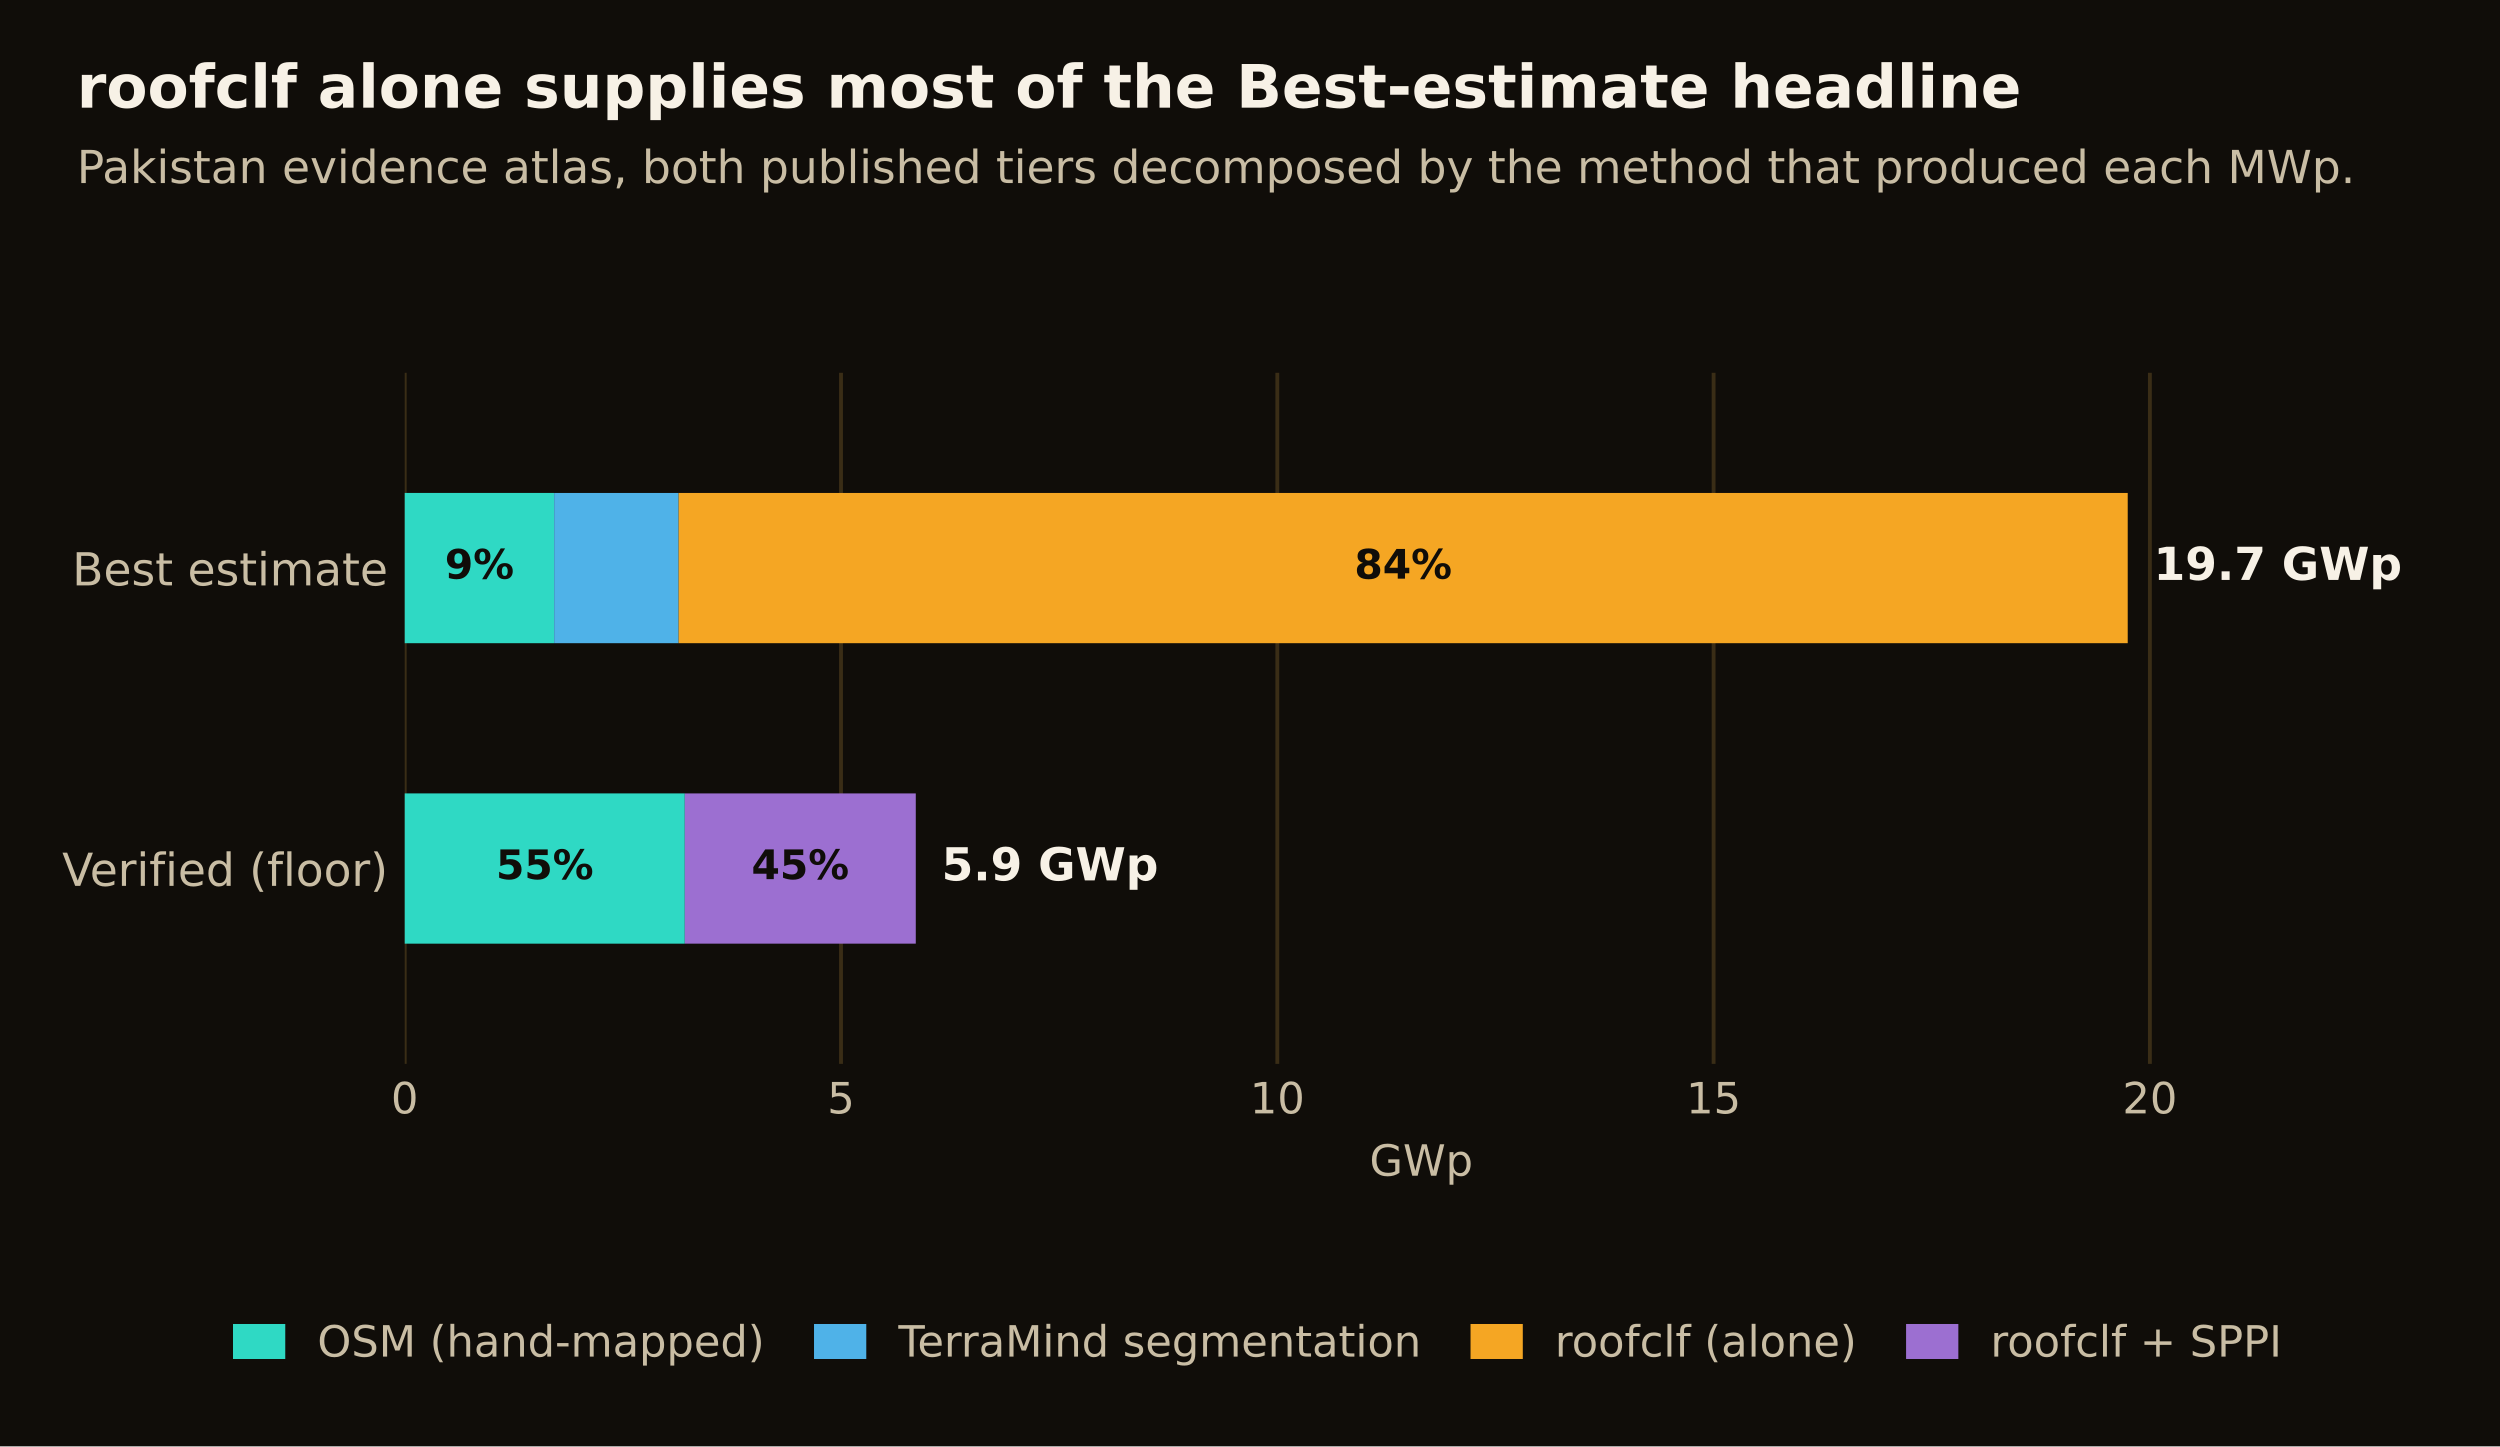
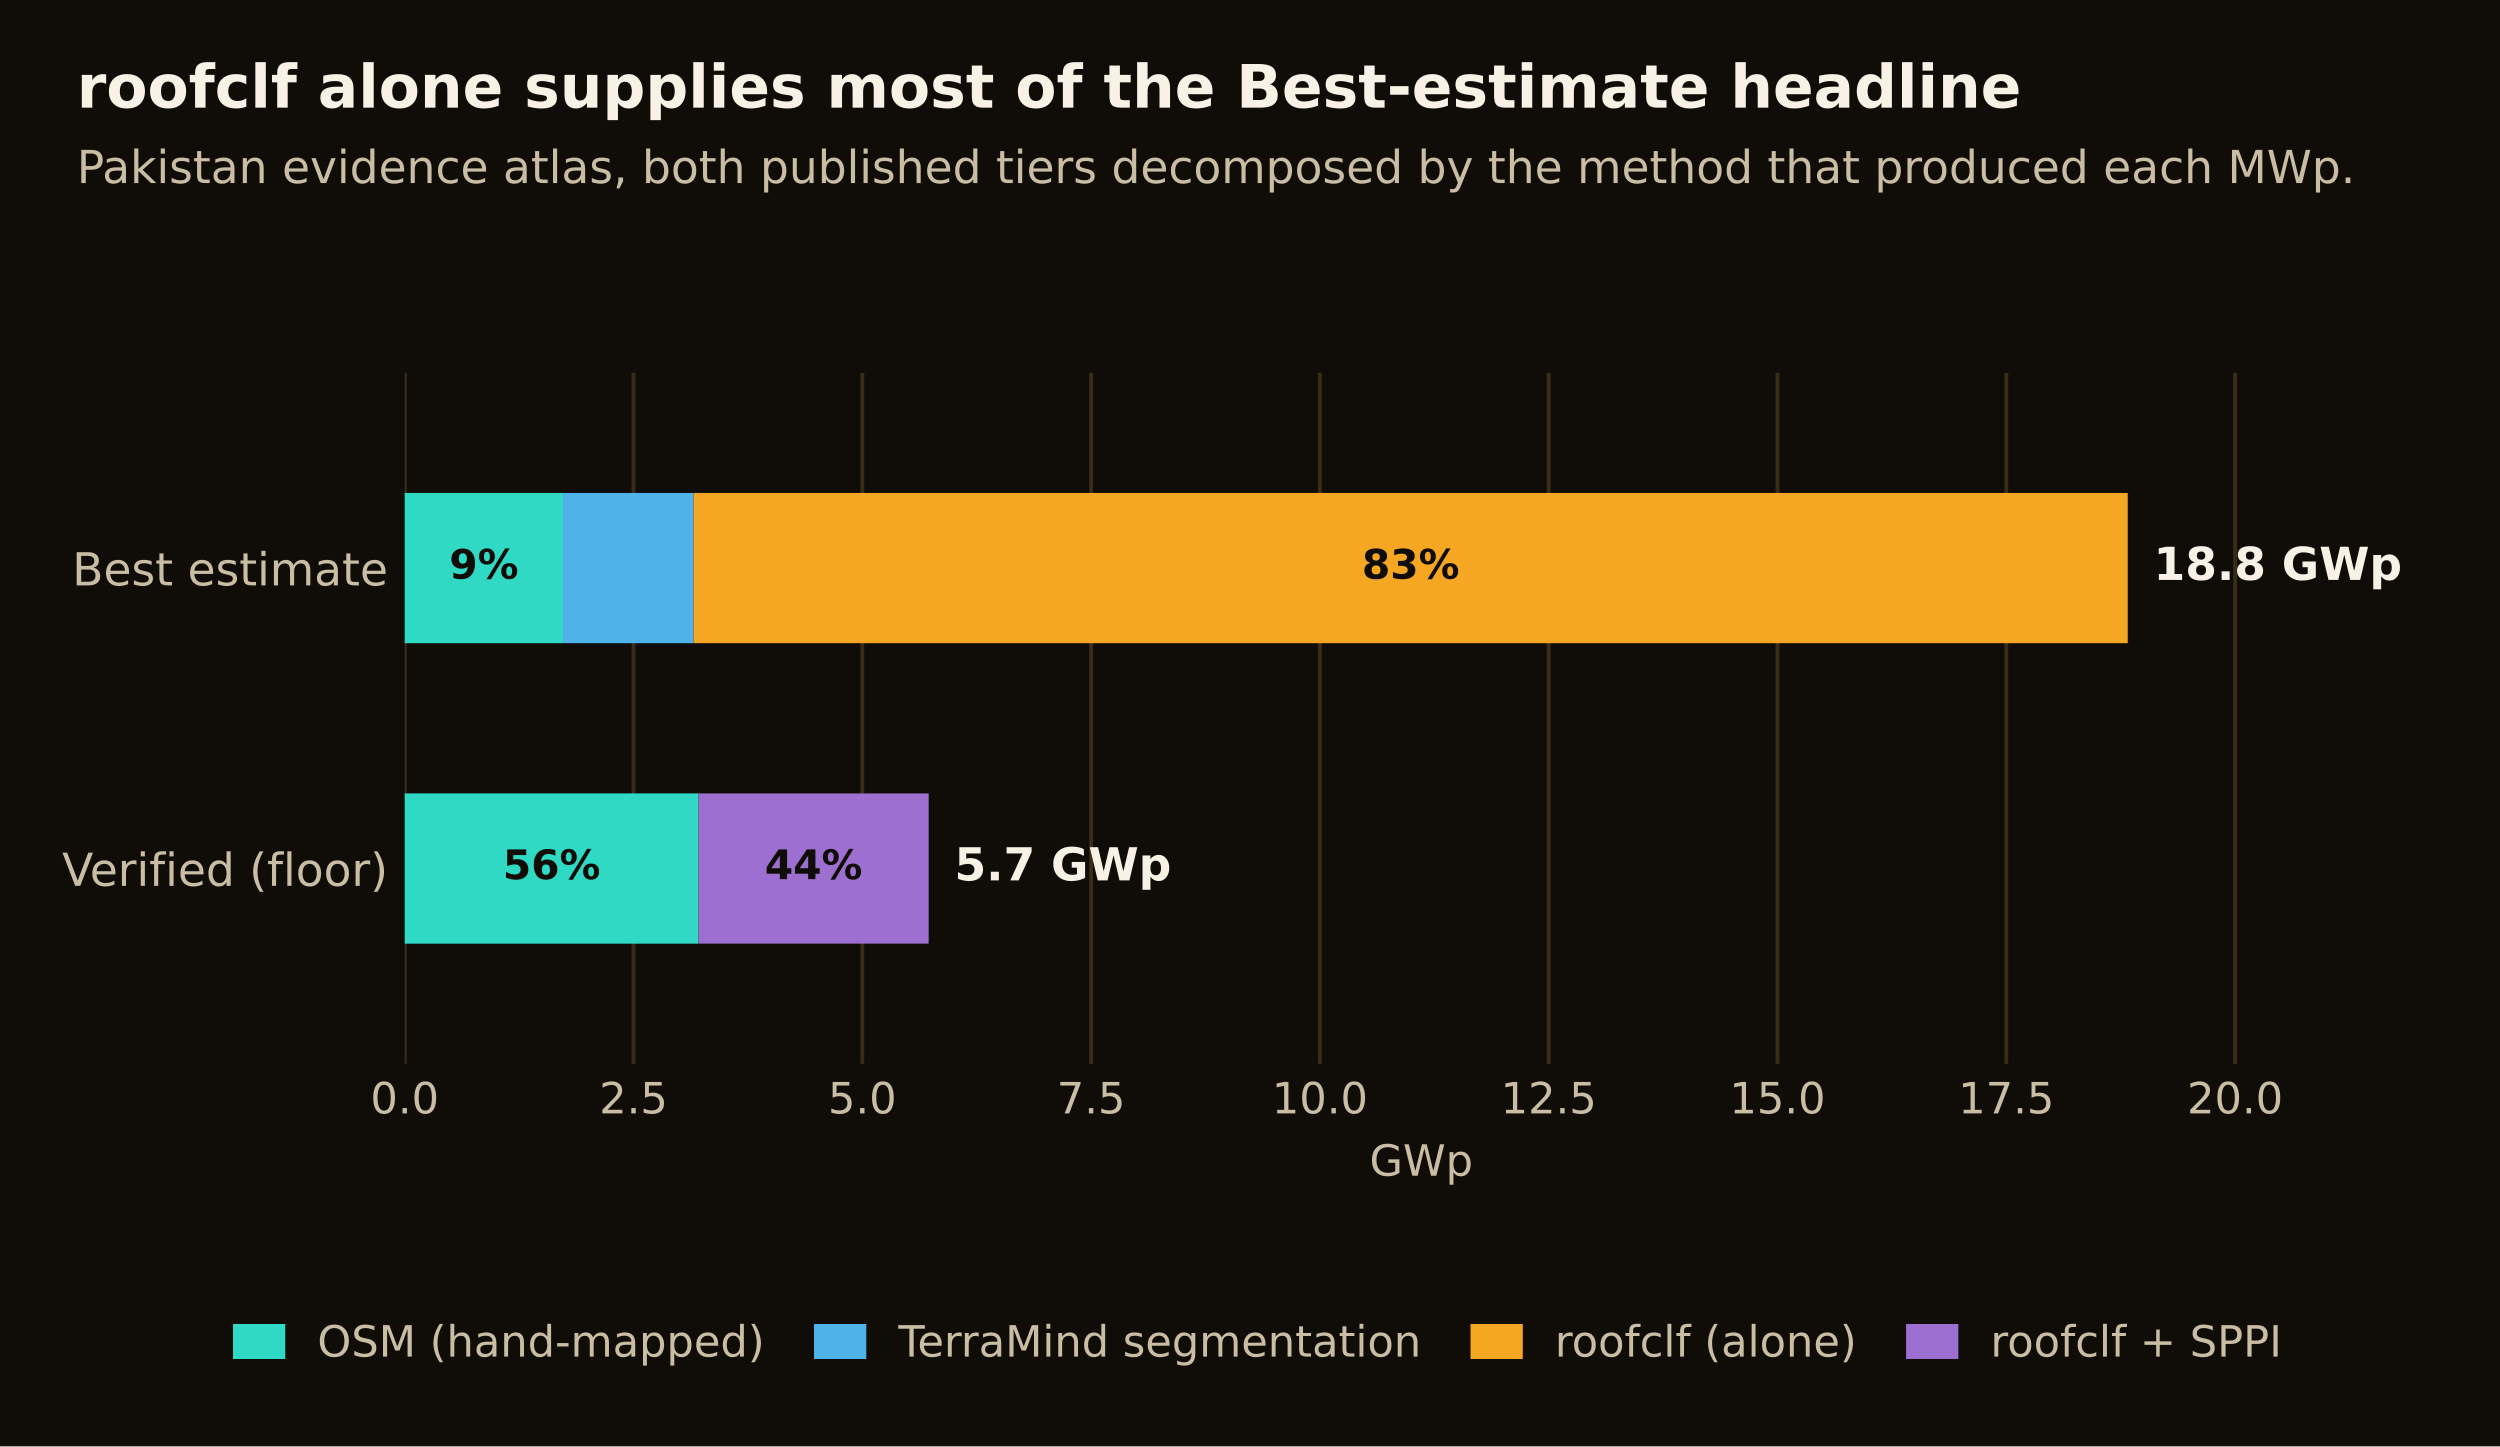
<svg xmlns="http://www.w3.org/2000/svg" width="521.458pt" height="301.685pt" viewBox="0 0 521.458 301.685" version="1.1">
  <defs>
    <style type="text/css">*{stroke-linejoin: round; stroke-linecap: butt}</style>
  </defs>
  <g id="figure_1">
    <g id="patch_1">
      <path d="M 0 301.685  L 521.458 301.685  L 521.458 0  L 0 0  z " style="fill: #100d09" />
    </g>
    <g id="axes_1">
      <g id="patch_2">
        <path d="M 84.418 221.898  L 508.498 221.898  L 508.498 77.754  L 84.418 77.754  z " style="fill: #100d09" />
      </g>
      <g id="matplotlib.axis_1">
        <g id="xtick_1">
          <g id="line2d_1">
-             <path d="M 84.418 221.898  L 84.418 77.754  " clip-path="url(#pc255443756)" style="fill: none; stroke: #3a2d16; stroke-width: 0.8; stroke-linecap: square" />
+             <path d="M 84.418 221.898  L 84.418 77.754  " clip-path="url(#pa0567870cd)" style="fill: none; stroke: #3a2d16; stroke-width: 0.8; stroke-linecap: square" />
          </g>
          <g id="line2d_2" />
          <g id="text_1">
-             <text style="font-size: 9px; font-family: 'DejaVu Sans'; text-anchor: middle; fill: #c9bda4" x="84.418" y="232.236" transform="rotate(-0 84.41766 232.2359)">0</text>
+             <text style="font-size: 9px; font-family: 'DejaVu Sans'; text-anchor: middle; fill: #c9bda4" x="84.418" y="232.236" transform="rotate(-0 84.41766 232.2359)">0.0</text>
          </g>
        </g>
        <g id="xtick_2">
          <g id="line2d_3">
-             <path d="M 175.421 221.898  L 175.421 77.754  " clip-path="url(#pc255443756)" style="fill: none; stroke: #3a2d16; stroke-width: 0.8; stroke-linecap: square" />
+             <path d="M 132.141 221.898  L 132.141 77.754  " clip-path="url(#pa0567870cd)" style="fill: none; stroke: #3a2d16; stroke-width: 0.8; stroke-linecap: square" />
          </g>
          <g id="line2d_4" />
          <g id="text_2">
-             <text style="font-size: 9px; font-family: 'DejaVu Sans'; text-anchor: middle; fill: #c9bda4" x="175.421" y="232.236" transform="rotate(-0 175.4213 232.2359)">5</text>
+             <text style="font-size: 9px; font-family: 'DejaVu Sans'; text-anchor: middle; fill: #c9bda4" x="132.141" y="232.236" transform="rotate(-0 132.1411 232.2359)">2.5</text>
          </g>
        </g>
        <g id="xtick_3">
          <g id="line2d_5">
-             <path d="M 266.425 221.898  L 266.425 77.754  " clip-path="url(#pc255443756)" style="fill: none; stroke: #3a2d16; stroke-width: 0.8; stroke-linecap: square" />
+             <path d="M 179.865 221.898  L 179.865 77.754  " clip-path="url(#pa0567870cd)" style="fill: none; stroke: #3a2d16; stroke-width: 0.8; stroke-linecap: square" />
          </g>
          <g id="line2d_6" />
          <g id="text_3">
-             <text style="font-size: 9px; font-family: 'DejaVu Sans'; text-anchor: middle; fill: #c9bda4" x="266.425" y="232.236" transform="rotate(-0 266.425 232.2359)">10</text>
+             <text style="font-size: 9px; font-family: 'DejaVu Sans'; text-anchor: middle; fill: #c9bda4" x="179.865" y="232.236" transform="rotate(-0 179.8645 232.2359)">5.0</text>
          </g>
        </g>
        <g id="xtick_4">
          <g id="line2d_7">
-             <path d="M 357.429 221.898  L 357.429 77.754  " clip-path="url(#pc255443756)" style="fill: none; stroke: #3a2d16; stroke-width: 0.8; stroke-linecap: square" />
+             <path d="M 227.588 221.898  L 227.588 77.754  " clip-path="url(#pa0567870cd)" style="fill: none; stroke: #3a2d16; stroke-width: 0.8; stroke-linecap: square" />
          </g>
          <g id="line2d_8" />
          <g id="text_4">
-             <text style="font-size: 9px; font-family: 'DejaVu Sans'; text-anchor: middle; fill: #c9bda4" x="357.429" y="232.236" transform="rotate(-0 357.4286 232.2359)">15</text>
+             <text style="font-size: 9px; font-family: 'DejaVu Sans'; text-anchor: middle; fill: #c9bda4" x="227.588" y="232.236" transform="rotate(-0 227.5879 232.2359)">7.5</text>
          </g>
        </g>
        <g id="xtick_5">
          <g id="line2d_9">
-             <path d="M 448.432 221.898  L 448.432 77.754  " clip-path="url(#pc255443756)" style="fill: none; stroke: #3a2d16; stroke-width: 0.8; stroke-linecap: square" />
+             <path d="M 275.311 221.898  L 275.311 77.754  " clip-path="url(#pa0567870cd)" style="fill: none; stroke: #3a2d16; stroke-width: 0.8; stroke-linecap: square" />
          </g>
          <g id="line2d_10" />
          <g id="text_5">
-             <text style="font-size: 9px; font-family: 'DejaVu Sans'; text-anchor: middle; fill: #c9bda4" x="448.432" y="232.236" transform="rotate(-0 448.4323 232.2359)">20</text>
+             <text style="font-size: 9px; font-family: 'DejaVu Sans'; text-anchor: middle; fill: #c9bda4" x="275.311" y="232.236" transform="rotate(-0 275.3114 232.2359)">10.0</text>
          </g>
        </g>
-         <g id="text_6">
+         <g id="xtick_6">
+           <g id="line2d_11">
+             <path d="M 323.035 221.898  L 323.035 77.754  " clip-path="url(#pa0567870cd)" style="fill: none; stroke: #3a2d16; stroke-width: 0.8; stroke-linecap: square" />
+           </g>
+           <g id="line2d_12" />
+           <g id="text_6">
+             <text style="font-size: 9px; font-family: 'DejaVu Sans'; text-anchor: middle; fill: #c9bda4" x="323.035" y="232.236" transform="rotate(-0 323.0348 232.2359)">12.5</text>
+           </g>
+         </g>
+         <g id="xtick_7">
+           <g id="line2d_13">
+             <path d="M 370.758 221.898  L 370.758 77.754  " clip-path="url(#pa0567870cd)" style="fill: none; stroke: #3a2d16; stroke-width: 0.8; stroke-linecap: square" />
+           </g>
+           <g id="line2d_14" />
+           <g id="text_7">
+             <text style="font-size: 9px; font-family: 'DejaVu Sans'; text-anchor: middle; fill: #c9bda4" x="370.758" y="232.236" transform="rotate(-0 370.7582 232.2359)">15.0</text>
+           </g>
+         </g>
+         <g id="xtick_8">
+           <g id="line2d_15">
+             <path d="M 418.482 221.898  L 418.482 77.754  " clip-path="url(#pa0567870cd)" style="fill: none; stroke: #3a2d16; stroke-width: 0.8; stroke-linecap: square" />
+           </g>
+           <g id="line2d_16" />
+           <g id="text_8">
+             <text style="font-size: 9px; font-family: 'DejaVu Sans'; text-anchor: middle; fill: #c9bda4" x="418.482" y="232.236" transform="rotate(-0 418.4816 232.2359)">17.5</text>
+           </g>
+         </g>
+         <g id="xtick_9">
+           <g id="line2d_17">
+             <path d="M 466.205 221.898  L 466.205 77.754  " clip-path="url(#pa0567870cd)" style="fill: none; stroke: #3a2d16; stroke-width: 0.8; stroke-linecap: square" />
+           </g>
+           <g id="line2d_18" />
+           <g id="text_9">
+             <text style="font-size: 9px; font-family: 'DejaVu Sans'; text-anchor: middle; fill: #c9bda4" x="466.205" y="232.236" transform="rotate(-0 466.205 232.2359)">20.0</text>
+           </g>
+         </g>
+         <g id="text_10">
          <text style="font-size: 9px; font-family: 'DejaVu Sans'; text-anchor: middle; fill: #c9bda4" x="296.458" y="245.236" transform="rotate(-0 296.4577 245.2359)">GWp</text>
        </g>
      </g>
      <g id="matplotlib.axis_2">
        <g id="ytick_1">
-           <g id="line2d_11" />
-           <g id="text_7">
+           <g id="line2d_19" />
+           <g id="text_11">
            <text style="font-size: 9.5px; font-family: 'DejaVu Sans'; text-anchor: end; fill: #c9bda4" x="80.918" y="184.771" transform="rotate(-0 80.91766 184.771)">Verified (floor)</text>
          </g>
        </g>
        <g id="ytick_2">
-           <g id="line2d_12" />
-           <g id="text_8">
+           <g id="line2d_20" />
+           <g id="text_12">
            <text style="font-size: 9.5px; font-family: 'DejaVu Sans'; text-anchor: end; fill: #c9bda4" x="80.918" y="122.1" transform="rotate(-0 80.91766 122.0997)">Best estimate</text>
          </g>
        </g>
      </g>
      <g id="patch_3">
-         <path d="M 84.418 196.83  L 142.838 196.83  L 142.838 165.494  L 84.418 165.494  z " clip-path="url(#pc255443756)" style="fill: #2fd9c4" />
+         <path d="M 84.418 196.83  L 145.691 196.83  L 145.691 165.494  L 84.418 165.494  z " clip-path="url(#pa0567870cd)" style="fill: #2fd9c4" />
      </g>
-       <g id="text_9">
-         <text style="font-weight: 700; font-size: 8.5px; font-family: 'DejaVu Sans'; text-anchor: middle; fill: #100d09" x="113.628" y="183.37" transform="rotate(-0 113.628 183.3697)">55%</text>
+       <g id="text_13">
+         <text style="font-weight: 700; font-size: 8.5px; font-family: 'DejaVu Sans'; text-anchor: middle; fill: #100d09" x="115.054" y="183.37" transform="rotate(-0 115.0542 183.3697)">56%</text>
      </g>
      <g id="patch_4">
-         <path d="M 142.838 196.83  L 191.016 196.83  L 191.016 165.494  L 142.838 165.494  z " clip-path="url(#pc255443756)" style="fill: #9c6fd1" />
+         <path d="M 145.691 196.83  L 193.706 196.83  L 193.706 165.494  L 145.691 165.494  z " clip-path="url(#pa0567870cd)" style="fill: #9c6fd1" />
      </g>
-       <g id="text_10">
-         <text style="font-weight: 700; font-size: 8.5px; font-family: 'DejaVu Sans'; text-anchor: middle; fill: #100d09" x="166.927" y="183.37" transform="rotate(-0 166.927 183.3697)">45%</text>
+       <g id="text_14">
+         <text style="font-weight: 700; font-size: 8.5px; font-family: 'DejaVu Sans'; text-anchor: middle; fill: #100d09" x="169.698" y="183.37" transform="rotate(-0 169.6985 183.3697)">44%</text>
      </g>
-       <g id="text_11">
-         <text style="font-weight: 700; font-size: 9.5px; font-family: 'DejaVu Sans'; text-anchor: start; fill: #f7f1e6" x="196.407" y="183.629" transform="rotate(-0 196.4066 183.6295)">5.9 GWp</text>
+       <g id="text_15">
+         <text style="font-weight: 700; font-size: 9.5px; font-family: 'DejaVu Sans'; text-anchor: start; fill: #f7f1e6" x="199.097" y="183.629" transform="rotate(-0 199.0971 183.6295)">5.7 GWp</text>
      </g>
      <g id="patch_5">
-         <path d="M 84.418 134.158  L 115.585 134.158  L 115.585 102.823  L 84.418 102.823  z " clip-path="url(#pc255443756)" style="fill: #2fd9c4" />
+         <path d="M 84.418 134.158  L 117.44 134.158  L 117.44 102.823  L 84.418 102.823  z " clip-path="url(#pa0567870cd)" style="fill: #2fd9c4" />
      </g>
-       <g id="text_12">
-         <text style="font-weight: 700; font-size: 8.5px; font-family: 'DejaVu Sans'; text-anchor: middle; fill: #100d09" x="100.001" y="120.698" transform="rotate(-0 100.0011 120.6984)">9%</text>
+       <g id="text_16">
+         <text style="font-weight: 700; font-size: 8.5px; font-family: 'DejaVu Sans'; text-anchor: middle; fill: #100d09" x="100.929" y="120.698" transform="rotate(-0 100.929 120.6984)">9%</text>
      </g>
      <g id="patch_6">
-         <path d="M 115.585 134.158  L 141.553 134.158  L 141.553 102.823  L 115.585 102.823  z " clip-path="url(#pc255443756)" style="fill: #4fb2e8" />
+         <path d="M 117.44 134.158  L 144.677 134.158  L 144.677 102.823  L 117.44 102.823  z " clip-path="url(#pa0567870cd)" style="fill: #4fb2e8" />
      </g>
      <g id="patch_7">
-         <path d="M 141.553 134.158  L 443.807 134.158  L 443.807 102.823  L 141.553 102.823  z " clip-path="url(#pc255443756)" style="fill: #f5a623" />
+         <path d="M 144.677 134.158  L 443.807 134.158  L 443.807 102.823  L 144.677 102.823  z " clip-path="url(#pa0567870cd)" style="fill: #f5a623" />
      </g>
-       <g id="text_13">
-         <text style="font-weight: 700; font-size: 8.5px; font-family: 'DejaVu Sans'; text-anchor: middle; fill: #100d09" x="292.68" y="120.698" transform="rotate(-0 292.6804 120.6984)">84%</text>
+       <g id="text_17">
+         <text style="font-weight: 700; font-size: 8.5px; font-family: 'DejaVu Sans'; text-anchor: middle; fill: #100d09" x="294.242" y="120.698" transform="rotate(-0 294.2423 120.6984)">83%</text>
      </g>
-       <g id="text_14">
-         <text style="font-weight: 700; font-size: 9.5px; font-family: 'DejaVu Sans'; text-anchor: start; fill: #f7f1e6" x="449.198" y="120.958" transform="rotate(-0 449.1983 120.9582)">19.7 GWp</text>
+       <g id="text_18">
+         <text style="font-weight: 700; font-size: 9.5px; font-family: 'DejaVu Sans'; text-anchor: start; fill: #f7f1e6" x="449.198" y="120.958" transform="rotate(-0 449.1983 120.9582)">18.8 GWp</text>
      </g>
      <g id="legend_1">
        <g id="patch_8">
          <path d="M 49.1 282.963  L 59 282.963  L 59 276.663  L 49.1 276.663  z " style="fill: #2fd9c4; stroke: #2fd9c4; stroke-linejoin: miter" />
        </g>
-         <g id="text_15">
+         <g id="text_19">
          <text style="font-size: 9px; font-family: 'DejaVu Sans'; text-anchor: start; fill: #c9bda4" x="66.2" y="282.963" transform="rotate(-0 66.20047 282.9627)">OSM (hand-mapped)</text>
        </g>
        <g id="patch_9">
          <path d="M 170.291 282.963  L 180.191 282.963  L 180.191 276.663  L 170.291 276.663  z " style="fill: #4fb2e8; stroke: #4fb2e8; stroke-linejoin: miter" />
        </g>
-         <g id="text_16">
+         <g id="text_20">
          <text style="font-size: 9px; font-family: 'DejaVu Sans'; text-anchor: start; fill: #c9bda4" x="187.391" y="282.963" transform="rotate(-0 187.3911 282.9627)">TerraMind segmentation</text>
        </g>
        <g id="patch_10">
          <path d="M 307.229 282.963  L 317.129 282.963  L 317.129 276.663  L 307.229 276.663  z " style="fill: #f5a623; stroke: #f5a623; stroke-linejoin: miter" />
        </g>
-         <g id="text_17">
+         <g id="text_21">
          <text style="font-size: 9px; font-family: 'DejaVu Sans'; text-anchor: start; fill: #c9bda4" x="324.329" y="282.963" transform="rotate(-0 324.3289 282.9627)">roofclf (alone)</text>
        </g>
        <g id="patch_11">
          <path d="M 398.077 282.963  L 407.977 282.963  L 407.977 276.663  L 398.077 276.663  z " style="fill: #9c6fd1; stroke: #9c6fd1; stroke-linejoin: miter" />
        </g>
-         <g id="text_18">
+         <g id="text_22">
          <text style="font-size: 9px; font-family: 'DejaVu Sans'; text-anchor: start; fill: #c9bda4" x="415.177" y="282.963" transform="rotate(-0 415.1769 282.9627)">roofclf + SPPI</text>
        </g>
      </g>
    </g>
-     <g id="text_19">
+     <g id="text_23">
      <text style="font-weight: 700; font-size: 12.5px; font-family: 'DejaVu Sans'; text-anchor: start; fill: #f7f1e6" x="16.018" y="22.458" transform="rotate(-0 16.01766 22.45805)">roofclf alone supplies most of the Best-estimate headline</text>
    </g>
-     <g id="text_20">
+     <g id="text_24">
      <text style="font-size: 9.5px; font-family: 'DejaVu Sans'; text-anchor: start; fill: #c9bda4" x="16.018" y="38.19" transform="rotate(-0 16.01766 38.19005)">Pakistan evidence atlas, both published tiers decomposed by the method that produced each MWp.</text>
    </g>
  </g>
  <defs>
-     <clipPath id="pc255443756">
+     <clipPath id="pa0567870cd">
      <rect x="84.418" y="77.754" width="424.08" height="144.144" />
    </clipPath>
  </defs>
</svg>
